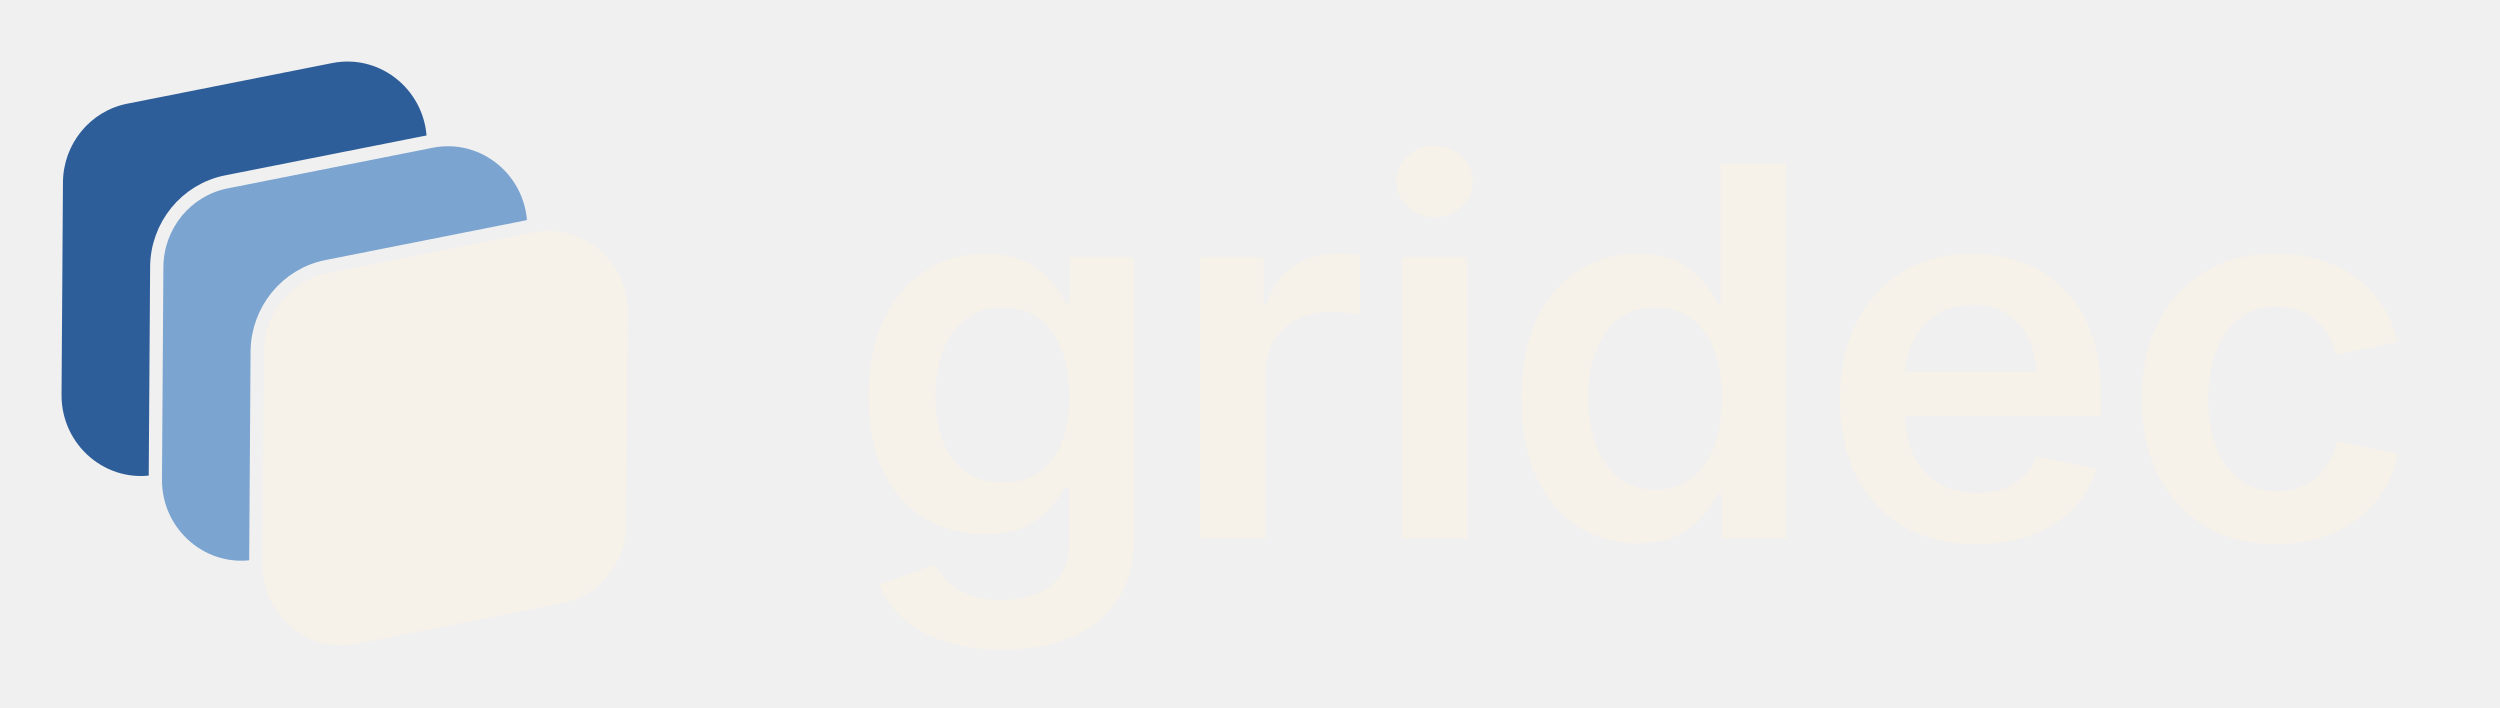
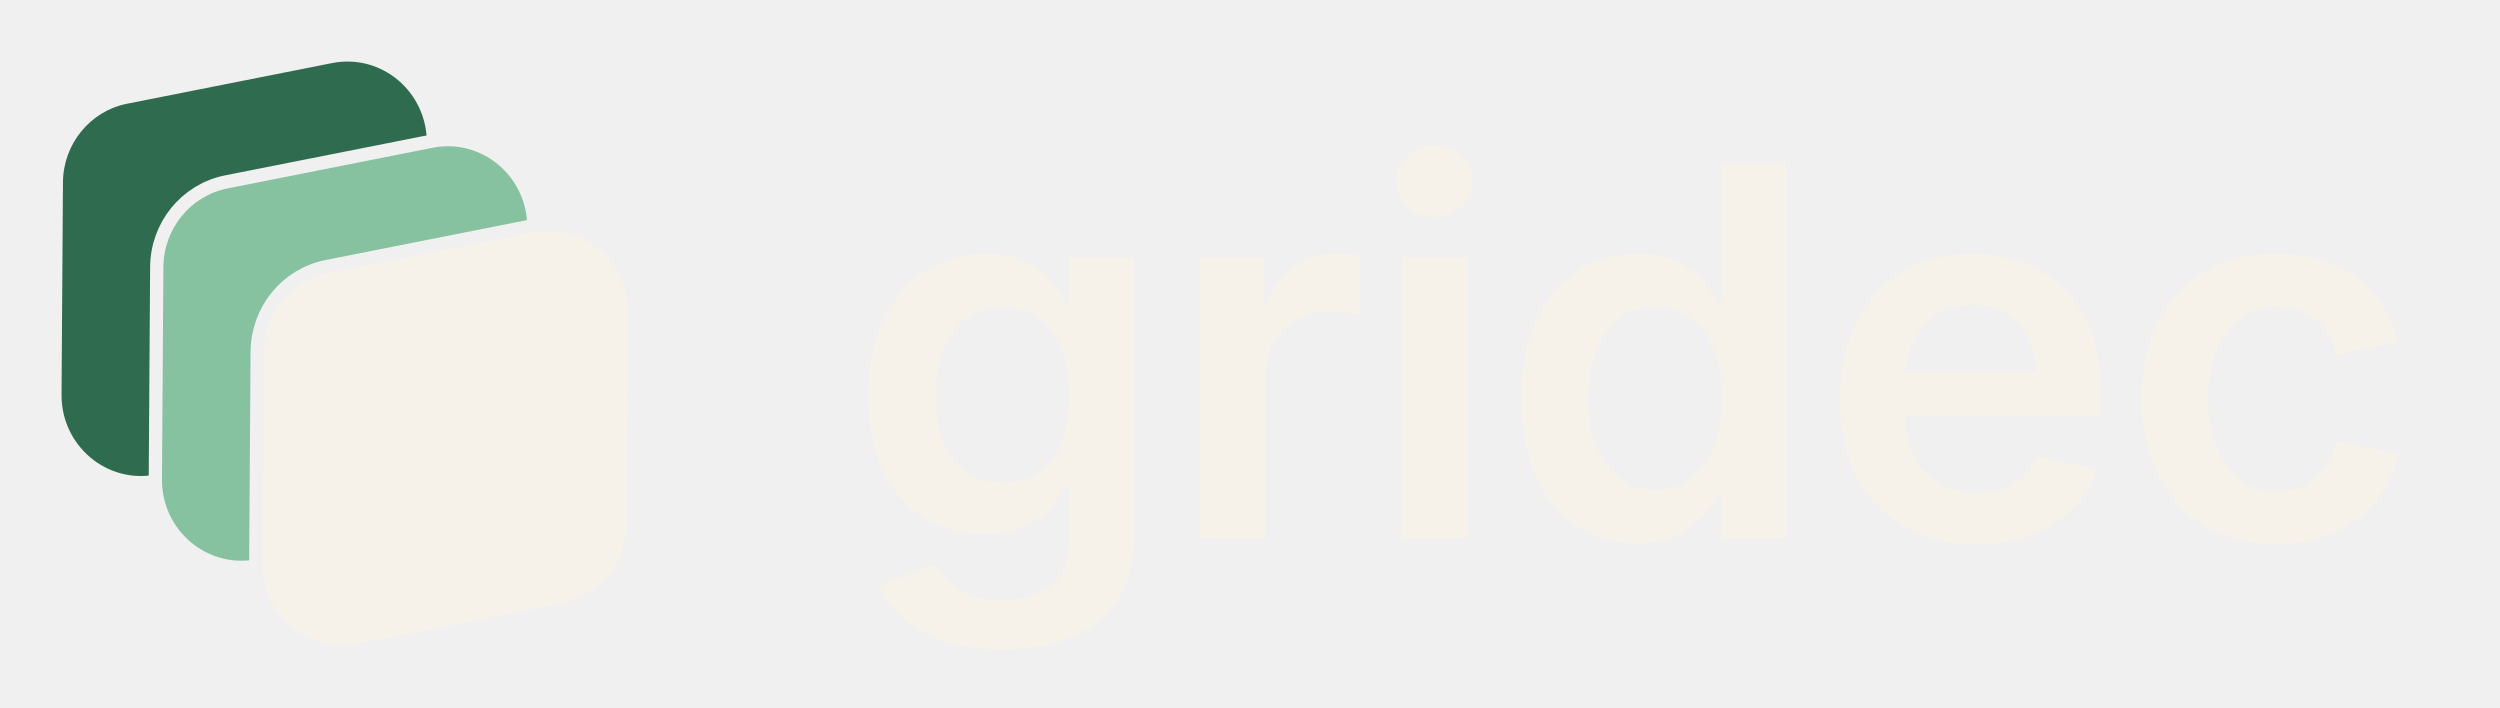
<svg xmlns="http://www.w3.org/2000/svg" width="325" height="92" viewBox="0 0 325 92">
  <g transform="translate(8 8)">
    <defs>
      <mask id="cut0" maskUnits="userSpaceOnUse" x="-2" y="-2" width="38" height="40">
        <rect x="-2" y="-2" width="38" height="40" fill="white" />
        <path d="M5.677 23.617l.08-12C5.77 9.447 7.29 7.586 9.387 7.17l11.587-2.296c2.784-.552 5.368 1.626 5.349 4.51l-.08 12c-.014 2.171-1.533 4.032-3.63 4.448l-11.587 2.297c-2.784.551-5.368-1.627-5.349-4.51z" fill="black" stroke="black" stroke-width="1.5" />
      </mask>
      <mask id="cut1" maskUnits="userSpaceOnUse" x="-2" y="-2" width="38" height="40">
        <rect x="-2" y="-2" width="38" height="40" fill="white" />
        <path d="M11.354 28.404l.08-12c.014-2.172 1.533-4.032 3.63-4.448l11.587-2.297c2.784-.552 5.368 1.627 5.349 4.51l-.08 12c-.014 2.172-1.533 4.033-3.63 4.448l-11.587 2.297c-2.784.552-5.368-1.627-5.35-4.51z" fill="black" stroke="black" stroke-width="1.5" />
      </mask>
    </defs>
    <g transform="scale(2.3)">
-       <path d="M0 18.83L.08 6.832C.094 4.66 1.613 2.798 3.71 2.383L15.297.086c2.784-.552 5.368 1.627 5.35 4.51l-.08 12c-.015 2.171-1.534 4.032-3.631 4.448L5.349 23.341C2.565 23.893-.019 21.714 0 18.83z" fill="#2E5E99" mask="url(#cut0)" />
-       <path d="M5.677 23.617l.08-12C5.77 9.447 7.29 7.586 9.387 7.17l11.587-2.296c2.784-.552 5.368 1.626 5.349 4.51l-.08 12c-.014 2.171-1.533 4.032-3.63 4.448l-11.587 2.297c-2.784.551-5.368-1.627-5.349-4.51z" fill="#7BA4D0" mask="url(#cut1)" />
+       <path d="M0 18.83L.08 6.832C.094 4.66 1.613 2.798 3.71 2.383L15.297.086c2.784-.552 5.368 1.627 5.35 4.51l-.08 12c-.015 2.171-1.534 4.032-3.631 4.448L5.349 23.341C2.565 23.893-.019 21.714 0 18.83z" fill="#2F6B4F" mask="url(#cut0)" />
+       <path d="M5.677 23.617l.08-12C5.77 9.447 7.29 7.586 9.387 7.17l11.587-2.296c2.784-.552 5.368 1.626 5.349 4.51l-.08 12c-.014 2.171-1.533 4.032-3.63 4.448l-11.587 2.297c-2.784.551-5.368-1.627-5.349-4.51z" fill="#86C2A0" mask="url(#cut1)" />
      <path d="M11.354 28.404l.08-12c.014-2.172 1.533-4.032 3.63-4.448l11.587-2.297c2.784-.552 5.368 1.627 5.349 4.51l-.08 12c-.014 2.172-1.533 4.033-3.63 4.448l-11.587 2.297c-2.784.552-5.368-1.627-5.35-4.51z" fill="#F6F1E9" />
    </g>
    <g fill="#F6F1E9" transform="translate(102 62) scale(0.03271484 -0.03271484)">
      <path transform="translate(0 0)" d="M620 -442Q486 -442 386.5 -408.0Q287 -374 223.5 -315.5Q160 -257 132 -183L352 -104Q370 -135 401.5 -168.0Q433 -201 485.5 -222.5Q538 -244 619 -244Q740 -244 813.0 -187.5Q886 -131 886 -11V200H864Q845 160 808.0 117.5Q771 75 708.5 46.0Q646 17 549 17Q421 17 316.5 77.5Q212 138 150.5 259.0Q89 380 89 562Q89 746 151.0 873.0Q213 1000 317.5 1066.0Q422 1132 551 1132Q650 1132 714.0 1099.0Q778 1066 816.0 1019.5Q854 973 874 933H888V1118H1143V-3Q1143 -152 1075.0 -249.5Q1007 -347 889.0 -394.5Q771 -442 620 -442ZM622 222Q707 222 766.0 262.5Q825 303 856.0 380.0Q887 457 887 564Q887 670 856.5 749.5Q826 829 767.0 873.5Q708 918 622 918Q534 918 474.5 871.5Q415 825 385.0 745.5Q355 666 355 564Q355 461 385.5 384.0Q416 307 475.5 264.5Q535 222 622 222Z" />
      <path transform="translate(1269 0)" d="M138 0V1118H390V931H402Q432 1028 507.0 1080.5Q582 1133 678 1133Q700 1133 727.0 1131.0Q754 1129 773 1126V887Q757 892 721.0 896.0Q685 900 650 900Q578 900 520.5 869.0Q463 838 430.5 783.5Q398 729 398 658V0Z" />
      <path transform="translate(2070 0)" d="M138 0V1118H398V0ZM268 1276Q206 1276 161.5 1318.0Q117 1360 117 1418Q117 1478 161.5 1519.5Q206 1561 268 1561Q331 1561 375.5 1519.5Q420 1478 420 1419Q420 1360 375.5 1318.0Q331 1276 268 1276Z" />
      <path transform="translate(2594 0)" d="M550 -20Q418 -20 313.5 47.5Q209 115 149.0 244.0Q89 373 89 557Q89 743 150.5 871.5Q212 1000 316.5 1066.0Q421 1132 549 1132Q649 1132 712.5 1098.5Q776 1065 813.5 1019.0Q851 973 870 933H881V1490H1141V0H886V177H870Q850 137 811.5 91.0Q773 45 710.0 12.5Q647 -20 550 -20ZM621 194Q706 194 765.0 239.5Q824 285 855.0 367.0Q886 449 886 558Q886 667 855.5 747.5Q825 828 765.5 873.0Q706 918 621 918Q533 918 474.0 871.5Q415 825 385.0 743.5Q355 662 355 558Q355 454 385.0 371.5Q415 289 474.5 241.5Q534 194 621 194Z" />
      <path transform="translate(3860 0)" d="M632 -23Q463 -23 341.5 48.0Q220 119 154.5 248.0Q89 377 89 552Q89 725 153.5 855.0Q218 985 336.5 1058.5Q455 1132 615 1132Q717 1132 809.5 1099.0Q902 1066 973.5 997.0Q1045 928 1085.5 821.5Q1126 715 1126 568V486H212V663H997L875 611Q875 705 846.0 776.5Q817 848 759.5 888.0Q702 928 616 928Q530 928 470.0 887.5Q410 847 378.5 779.5Q347 712 347 629V507Q347 401 383.0 328.0Q419 255 484.0 218.0Q549 181 635 181Q692 181 738.5 197.5Q785 214 819.0 246.5Q853 279 870 326L1109 277Q1082 187 1017.0 119.5Q952 52 854.5 14.5Q757 -23 632 -23Z" />
      <path transform="translate(5059 0)" d="M623 -23Q460 -23 340.0 49.5Q220 122 154.5 251.5Q89 381 89 553Q89 727 154.5 857.5Q220 988 340.0 1060.0Q460 1132 623 1132Q716 1132 796.0 1108.0Q876 1084 939.0 1038.5Q1002 993 1044.5 928.0Q1087 863 1105 781L862 730Q851 773 830.5 808.5Q810 844 780.0 869.0Q750 894 711.0 907.5Q672 921 625 921Q534 921 474.0 872.5Q414 824 384.0 741.5Q354 659 354 554Q354 451 384.0 368.0Q414 285 474.0 236.5Q534 188 625 188Q673 188 712.5 202.0Q752 216 782.5 242.0Q813 268 834.0 305.0Q855 342 865 387L1108 336Q1090 252 1047.5 186.0Q1005 120 941.5 73.5Q878 27 797.5 2.0Q717 -23 623 -23Z" />
    </g>
  </g>
</svg>
